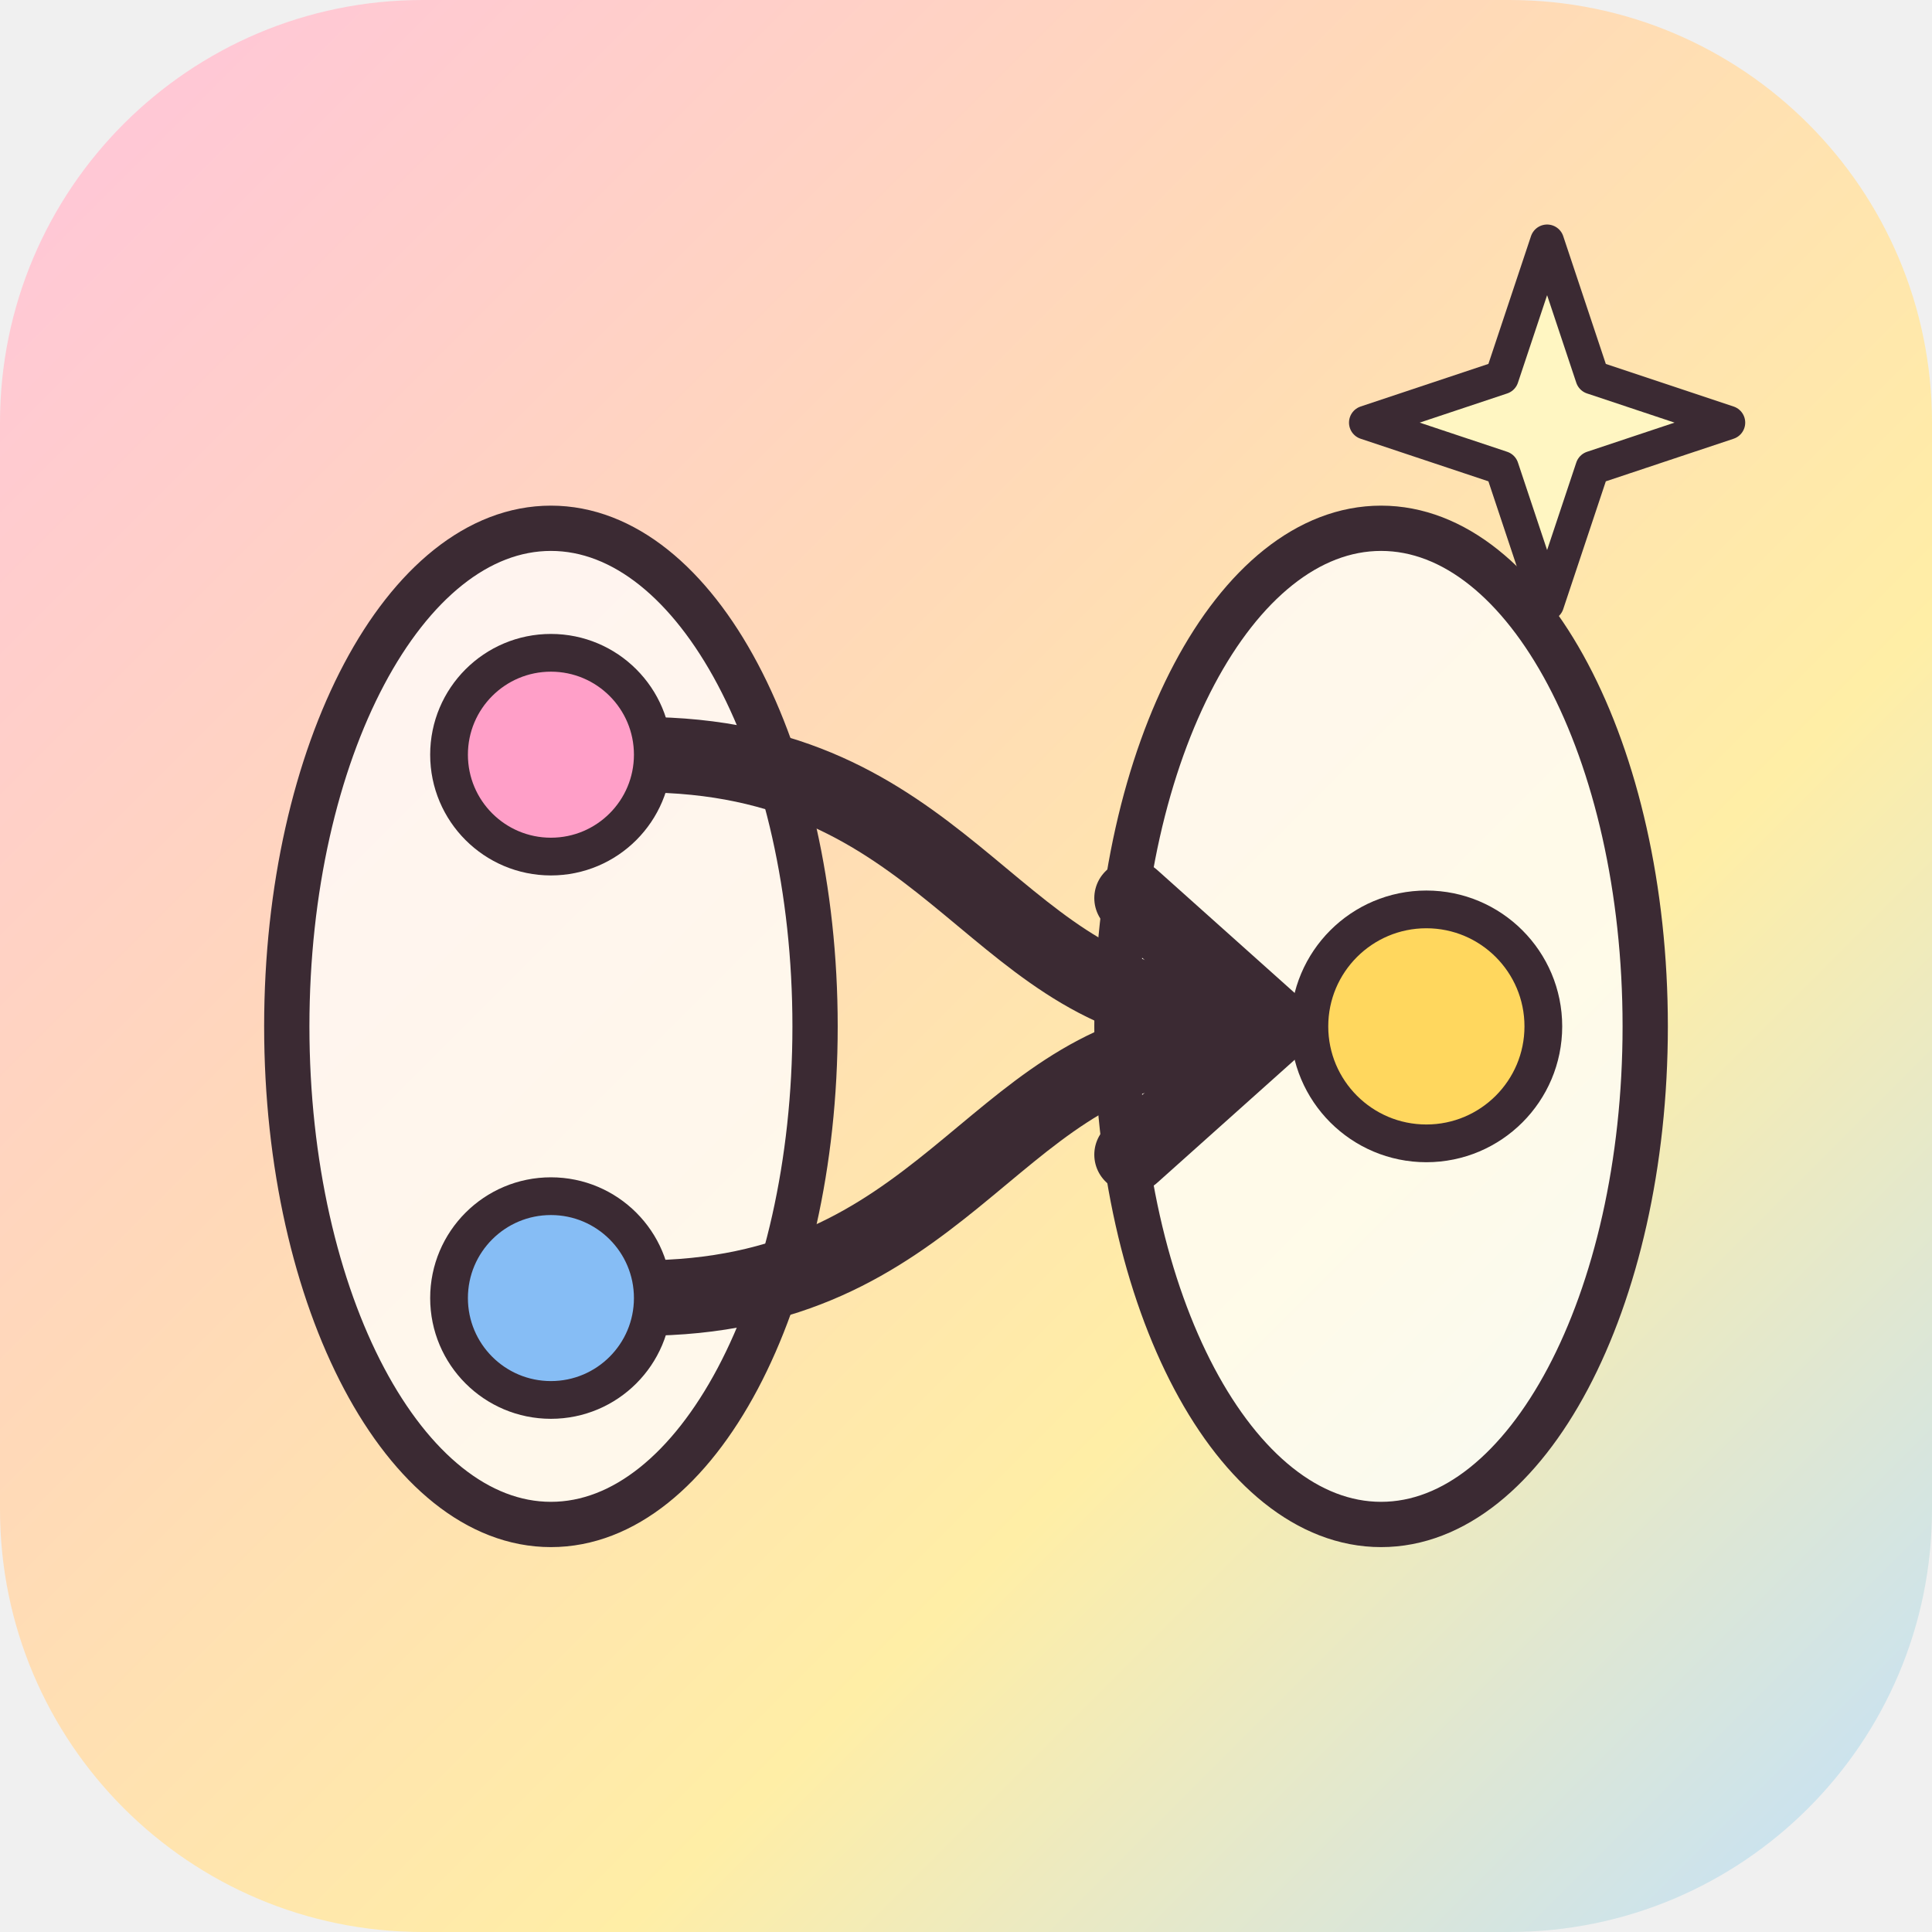
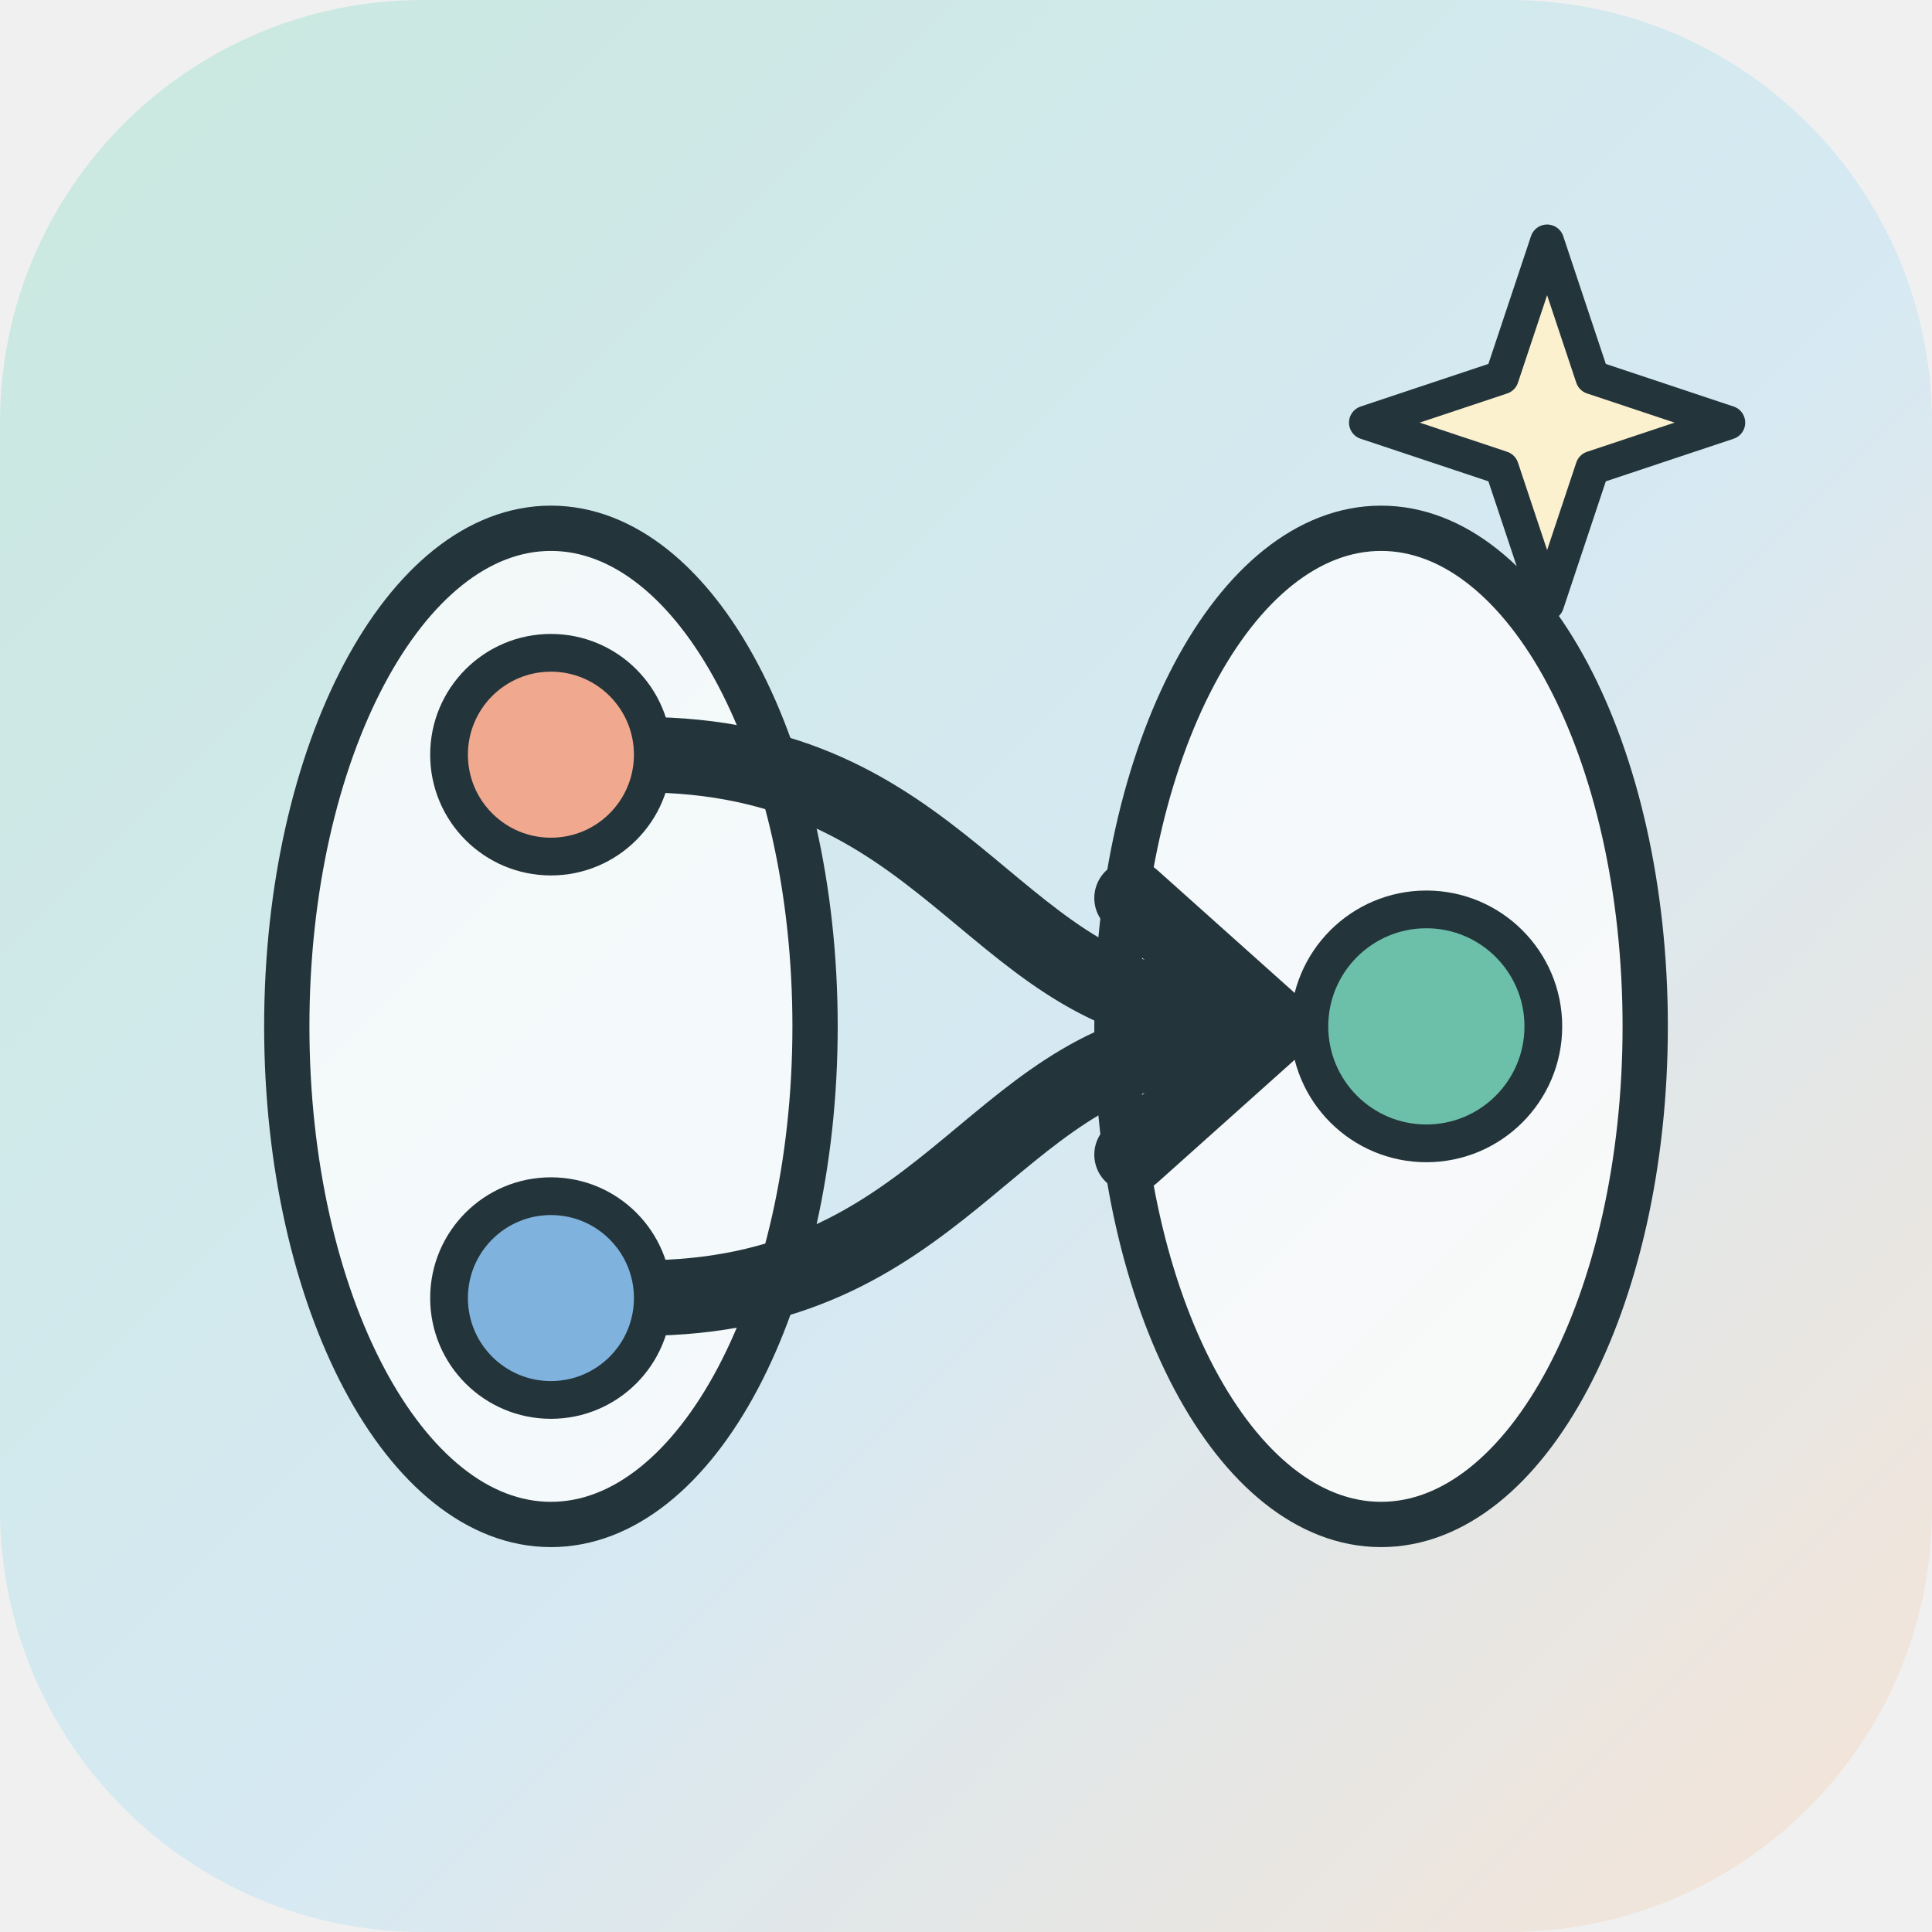
<svg xmlns="http://www.w3.org/2000/svg" viewBox="0 0 512 512">
  <defs>
    <linearGradient id="g" x1="0" y1="0" x2="1" y2="1">
-       <stop offset="0" stop-color="#ffc4dc" />
-       <stop offset=".38" stop-color="#ffd9b8" />
-       <stop offset=".66" stop-color="#ffeea6" />
-       <stop offset="1" stop-color="#bfe0ff" />
+       <stop offset="0" stop-color="#c9e8de" />
+       <stop offset=".55" stop-color="#d6e9f3" />
+       <stop offset="1" stop-color="#f6e4d6" />
    </linearGradient>
  </defs>
  <rect width="512" height="512" rx="112" fill="url(#g)" />
-   <ellipse cx="146" cy="272" rx="70" ry="132" fill="#fff" fill-opacity=".75" stroke="#3b2a33" stroke-width="12" />
-   <ellipse cx="366" cy="272" rx="70" ry="132" fill="#fff" fill-opacity=".75" stroke="#3b2a33" stroke-width="12" />
-   <path d="M170 200 C 250 200, 262 262, 318 268" fill="none" stroke="#3b2a33" stroke-width="20" stroke-linecap="round" />
-   <path d="M170 344 C 250 344, 262 282, 318 276" fill="none" stroke="#3b2a33" stroke-width="20" stroke-linecap="round" />
-   <path d="M300 238 L338 272 L300 306" fill="none" stroke="#3b2a33" stroke-width="20" stroke-linecap="round" stroke-linejoin="round" />
-   <circle cx="146" cy="200" r="27" fill="#ff9fc8" stroke="#3b2a33" stroke-width="10" />
-   <circle cx="146" cy="344" r="27" fill="#86bdf5" stroke="#3b2a33" stroke-width="10" />
-   <circle cx="378" cy="272" r="31" fill="#ffd75e" stroke="#3b2a33" stroke-width="10" />
-   <path d="M410 64 L422 100 L458 112 L422 124 L410 160 L398 124 L362 112 L398 100 Z" fill="#fff6c2" stroke="#3b2a33" stroke-width="9" stroke-linejoin="round" />
+   <ellipse cx="146" cy="272" rx="70" ry="132" fill="#fff" fill-opacity=".75" stroke="#23343b" stroke-width="12" />
+   <ellipse cx="366" cy="272" rx="70" ry="132" fill="#fff" fill-opacity=".75" stroke="#23343b" stroke-width="12" />
+   <path d="M170 200 C 250 200, 262 262, 318 268" fill="none" stroke="#23343b" stroke-width="20" stroke-linecap="round" />
+   <path d="M170 344 C 250 344, 262 282, 318 276" fill="none" stroke="#23343b" stroke-width="20" stroke-linecap="round" />
+   <path d="M300 238 L338 272 L300 306" fill="none" stroke="#23343b" stroke-width="20" stroke-linecap="round" stroke-linejoin="round" />
+   <circle cx="146" cy="200" r="27" fill="#f0a98e" stroke="#23343b" stroke-width="10" />
+   <circle cx="146" cy="344" r="27" fill="#7fb2dc" stroke="#23343b" stroke-width="10" />
+   <circle cx="378" cy="272" r="31" fill="#6cbfa8" stroke="#23343b" stroke-width="10" />
+   <path d="M410 64 L422 100 L458 112 L422 124 L410 160 L398 124 L362 112 L398 100 Z" fill="#fbf1cf" stroke="#23343b" stroke-width="9" stroke-linejoin="round" />
</svg>
